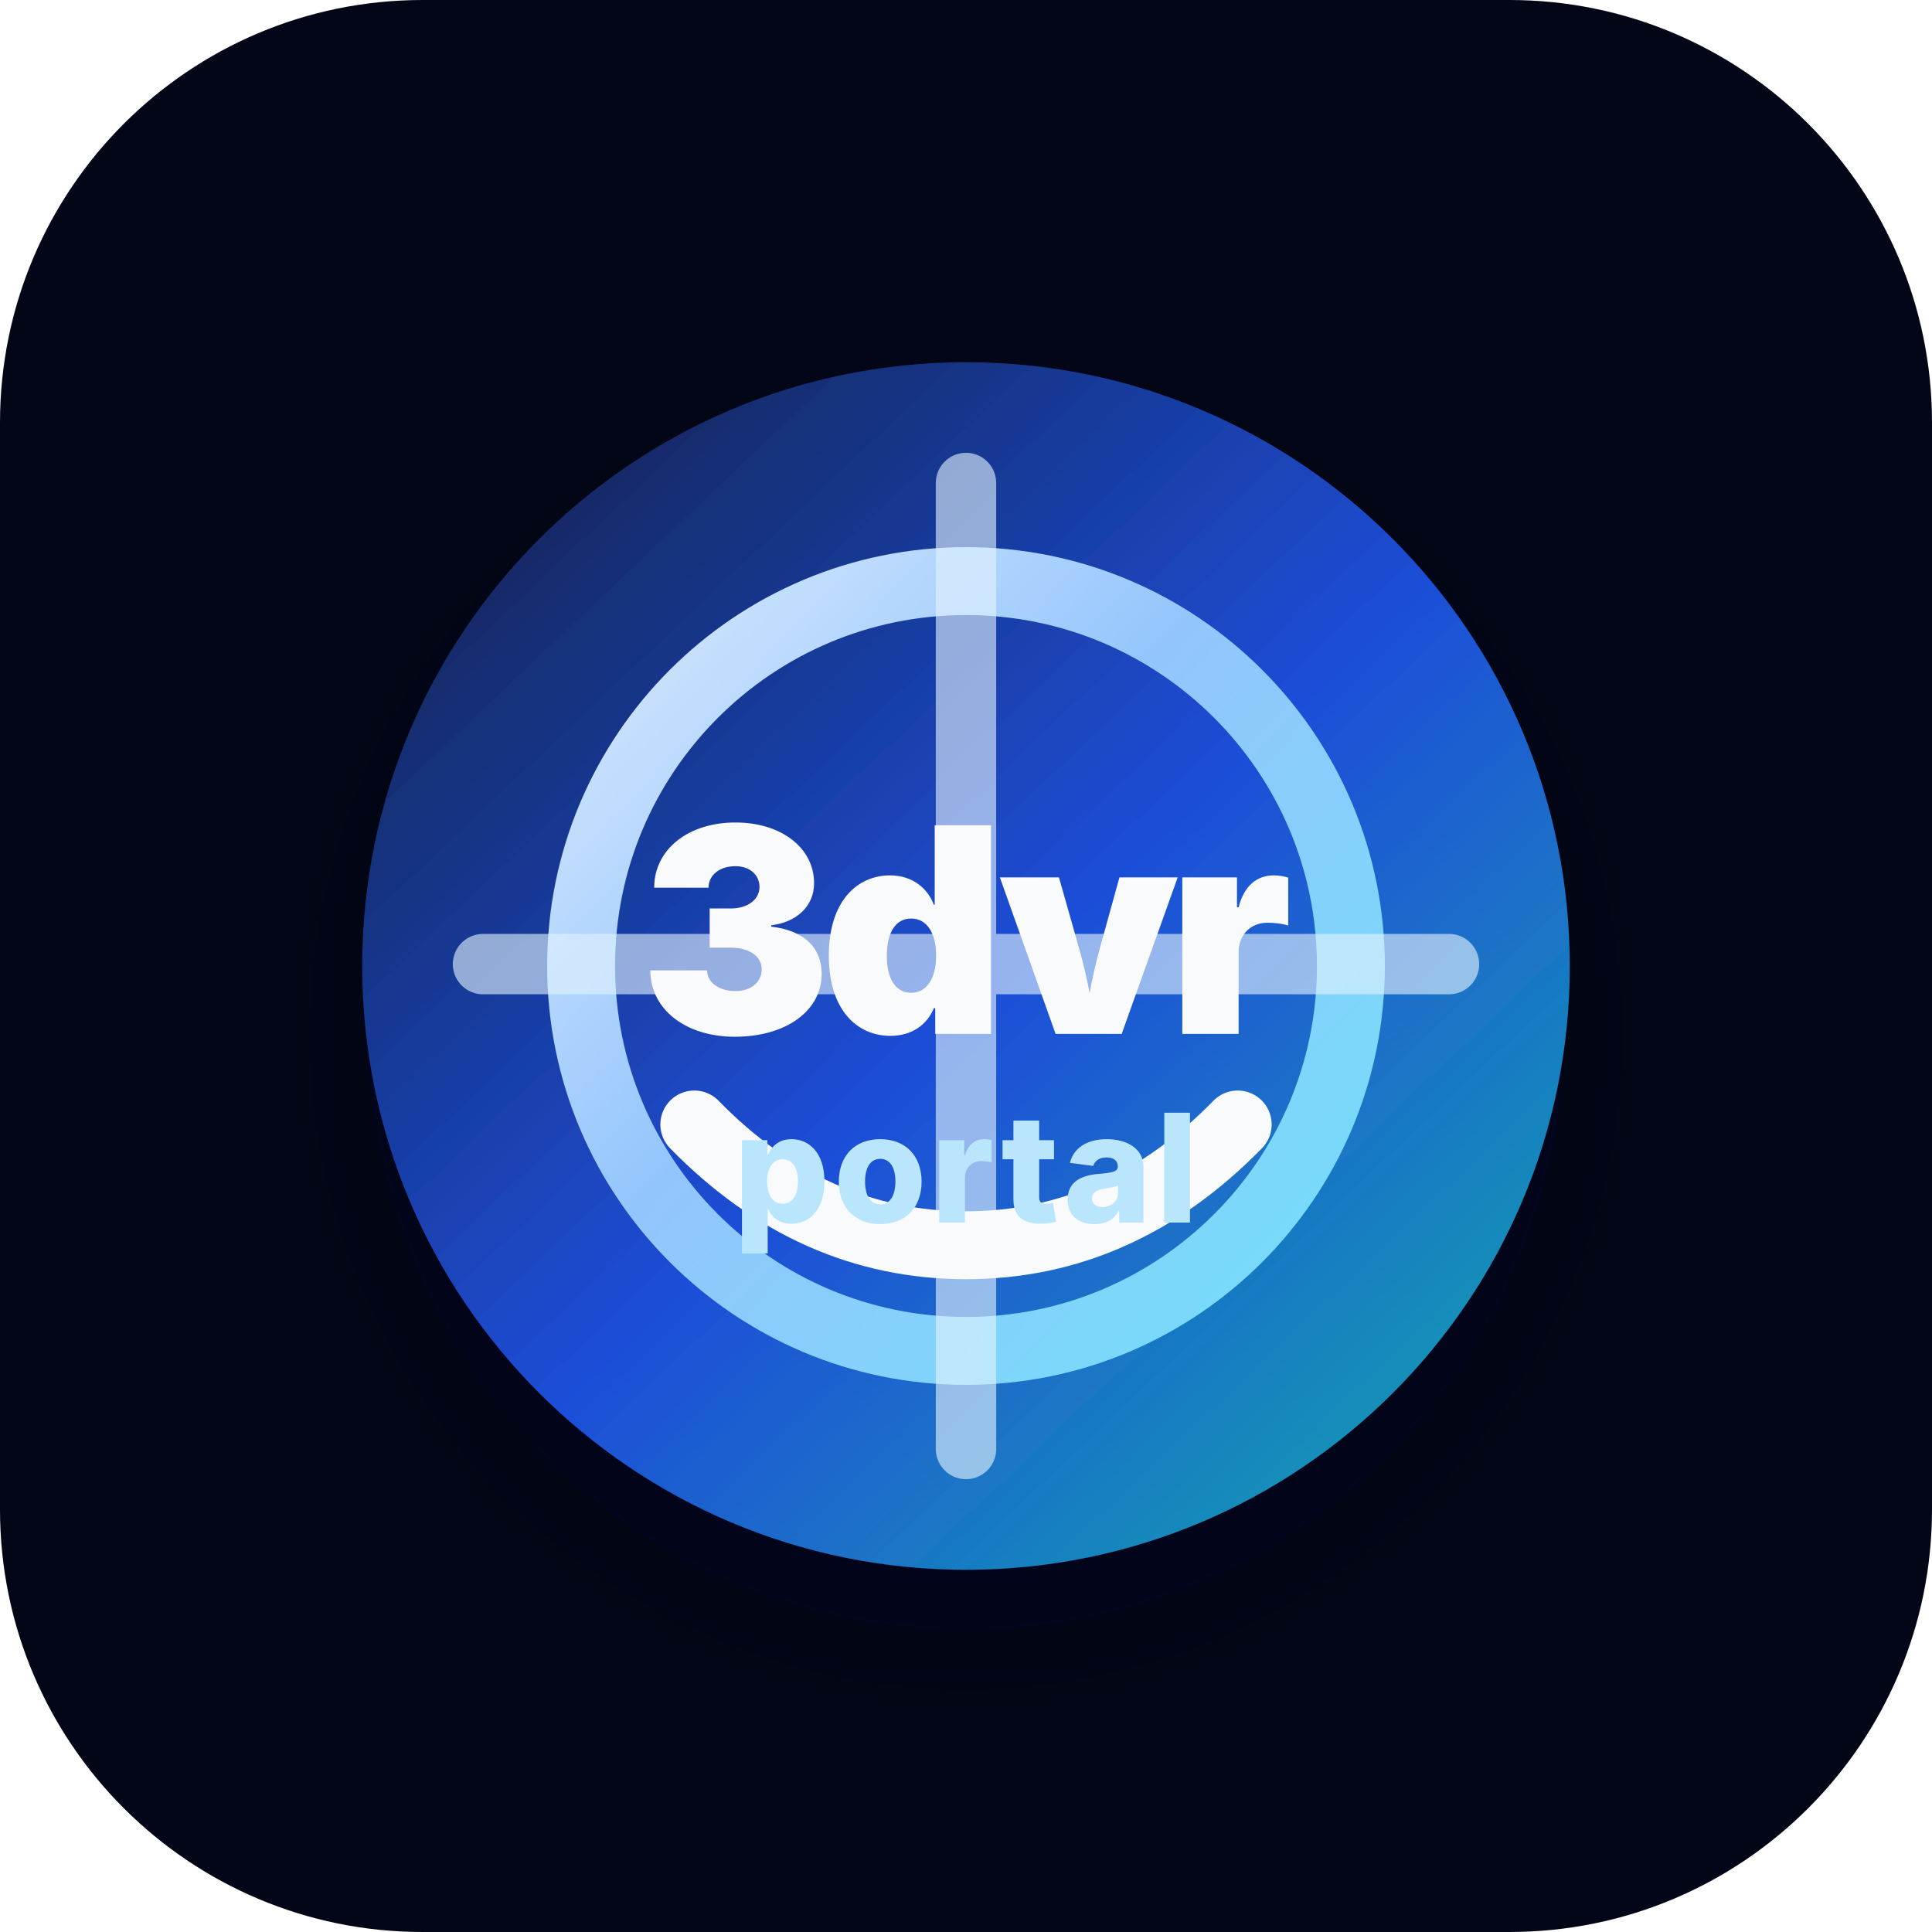
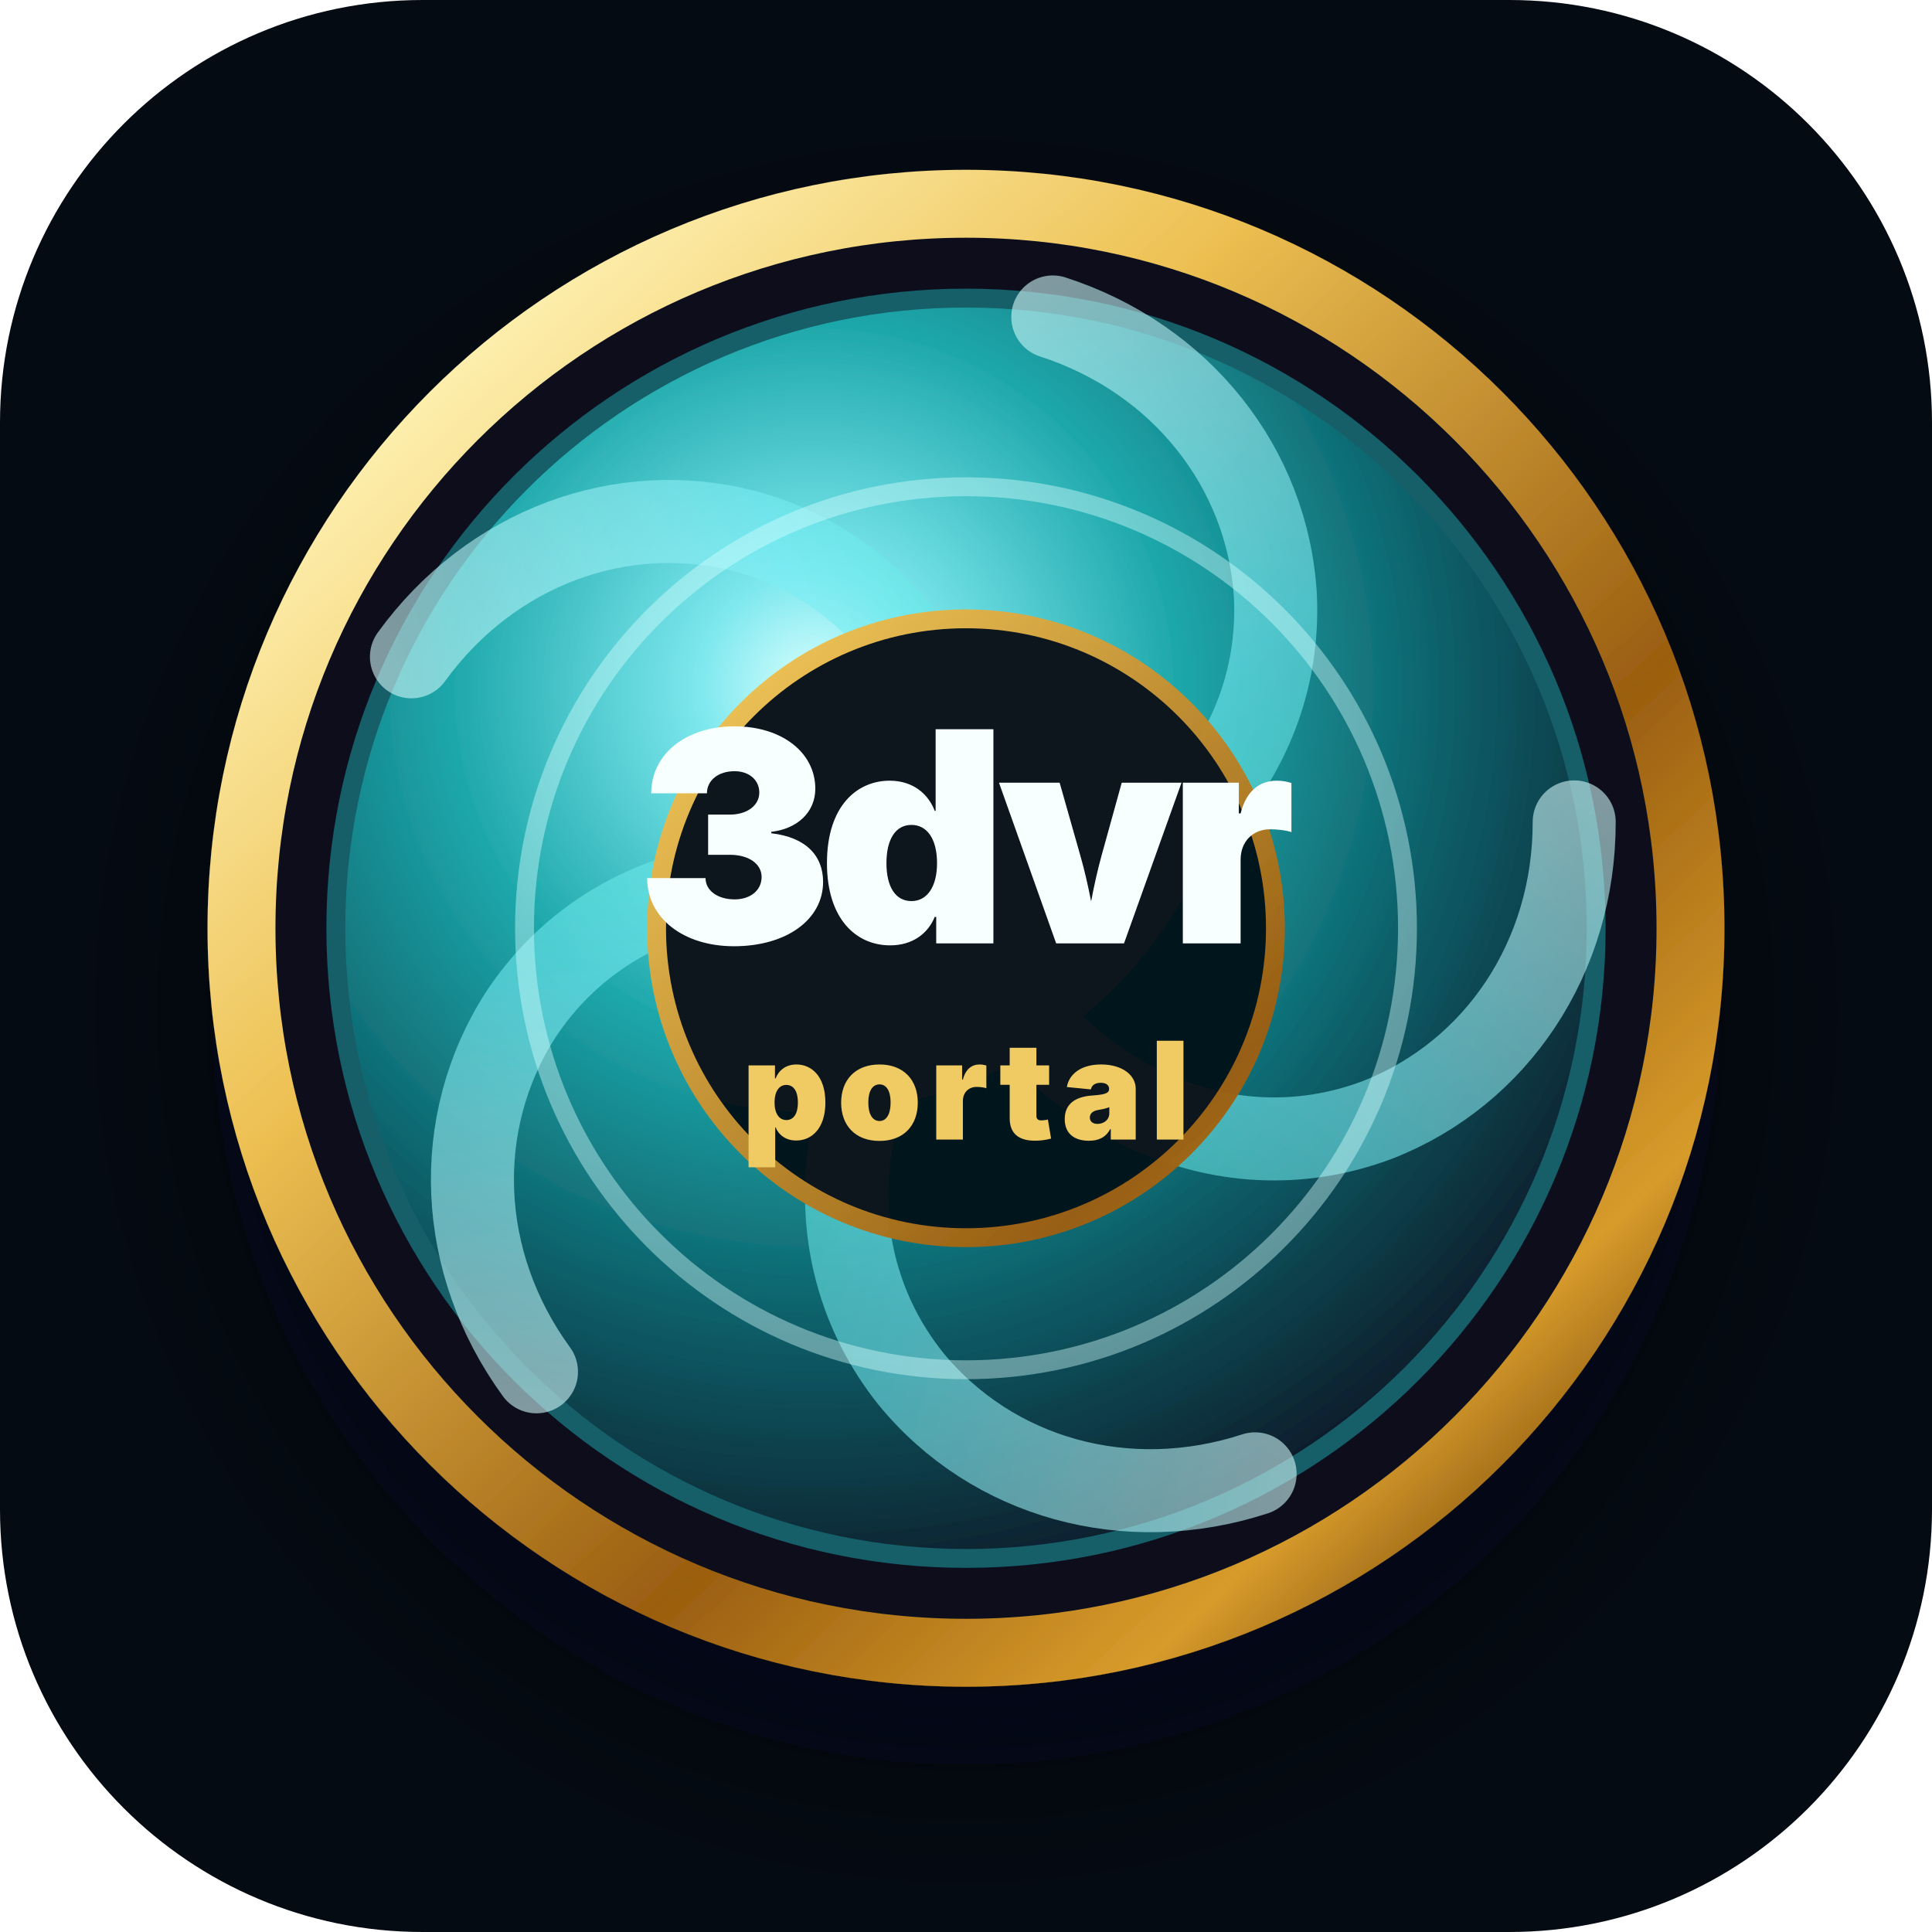
<svg xmlns="http://www.w3.org/2000/svg" viewBox="0 0 512 512" role="img" aria-labelledby="title desc">
  <defs>
-     <linearGradient id="portal-bg" x1="80" x2="432" y1="70" y2="442" gradientUnits="userSpaceOnUse">
-       <stop offset="0" stop-color="#0f172a" />
-       <stop offset="0.52" stop-color="#1d4ed8" />
-       <stop offset="1" stop-color="#14b8a6" />
+     <radialGradient id="portal-face" cx="38%" cy="31%" r="76%">
+       <stop offset="0" stop-color="#d9ffff" />
+       <stop offset="0.12" stop-color="#7de8ee" />
+       <stop offset="0.38" stop-color="#1da7aa" />
+       <stop offset="0.66" stop-color="#0d5f69" />
+       <stop offset="1" stop-color="#07111f" />
+     </radialGradient>
+     <linearGradient id="portal-gold" x1="104" y1="94" x2="414" y2="424" gradientUnits="userSpaceOnUse">
+       <stop offset="0" stop-color="#fff4b8" />
+       <stop offset="0.28" stop-color="#edc052" />
+       <stop offset="0.64" stop-color="#9a5e10" />
+       <stop offset="0.86" stop-color="#d79b2b" />
+       <stop offset="1" stop-color="#6b3d08" />
    </linearGradient>
-     <linearGradient id="portal-line" x1="112" x2="400" y1="120" y2="392" gradientUnits="userSpaceOnUse">
-       <stop offset="0" stop-color="#f8fafc" />
-       <stop offset="0.45" stop-color="#93c5fd" />
-       <stop offset="1" stop-color="#67e8f9" />
+     <linearGradient id="portal-light" x1="162" y1="136" x2="354" y2="364" gradientUnits="userSpaceOnUse">
+       <stop offset="0" stop-color="#f0ffff" />
+       <stop offset="0.46" stop-color="#79edf4" />
+       <stop offset="1" stop-color="#20d5b5" />
    </linearGradient>
-     <filter id="soft-shadow" x="-20%" y="-20%" width="140%" height="140%">
-       <feDropShadow dx="0" dy="18" stdDeviation="22" flood-color="#020617" flood-opacity="0.35" />
+     <filter id="portal-shadow" x="-24%" y="-24%" width="148%" height="154%">
+       <feDropShadow dx="0" dy="22" stdDeviation="24" flood-color="#020617" flood-opacity="0.5" />
    </filter>
  </defs>
-   <rect width="512" height="512" rx="112" fill="#020617" />
-   <path d="M96 256c0-88.37 71.63-160 160-160s160 71.63 160 160-71.63 160-160 160S96 344.37 96 256Z" fill="url(#portal-bg)" filter="url(#soft-shadow)" />
-   <path d="M154 256c0-56.33 45.67-102 102-102s102 45.67 102 102-45.67 102-102 102-102-45.67-102-102Z" fill="none" stroke="url(#portal-line)" stroke-width="18" />
-   <path d="M128 255.5h256M256 128v256" stroke="#e0f2fe" stroke-width="16" stroke-linecap="round" opacity="0.62" />
-   <path d="M184 298c20.83 21.33 44.83 32 72 32s51.17-10.67 72-32" fill="none" stroke="#f8fafc" stroke-width="18" stroke-linecap="round" />
-   <text x="256" y="274" text-anchor="middle" font-family="Inter, Arial, sans-serif" font-size="76" font-weight="900" fill="#f8fafc" letter-spacing="-3">3dvr</text>
-   <text x="256" y="324" text-anchor="middle" font-family="Inter, Arial, sans-serif" font-size="40" font-weight="800" fill="#bae6fd" letter-spacing="1">portal</text>
+   <rect width="512" height="512" rx="112" fill="#050b13" />
+   <g filter="url(#portal-shadow)">
+     <circle cx="256" cy="246" r="192" fill="#07111f" stroke="url(#portal-gold)" stroke-width="18" />
+     <circle cx="256" cy="246" r="167" fill="url(#portal-face)" stroke="#155f69" stroke-width="5" />
+     <g fill="none" stroke="url(#portal-light)" stroke-width="22" stroke-linecap="round" opacity="0.58">
+       <path d="M256 246c50-8 84-44 82-88-2-34-25-63-59-74" />
+       <path d="M256 246c50-8 84-44 82-88-2-34-25-63-59-74" transform="rotate(72 256 246)" />
+       <path d="M256 246c50-8 84-44 82-88-2-34-25-63-59-74" transform="rotate(144 256 246)" />
+       <path d="M256 246c50-8 84-44 82-88-2-34-25-63-59-74" transform="rotate(216 256 246)" />
+       <path d="M256 246c50-8 84-44 82-88-2-34-25-63-59-74" transform="rotate(288 256 246)" />
+     </g>
+     <circle cx="256" cy="246" r="117" fill="none" stroke="#d9ffff" stroke-width="5" opacity="0.42" />
+     <circle cx="256" cy="246" r="82" fill="#06111b" stroke="url(#portal-gold)" stroke-width="5" opacity="0.98" />
+     <text x="256" y="250" text-anchor="middle" font-family="Inter, Arial, sans-serif" font-size="78" font-weight="900" fill="#f8ffff" letter-spacing="-4">3dvr</text>
+     <text x="256" y="302" text-anchor="middle" font-family="Inter, Arial, sans-serif" font-size="36" font-weight="850" fill="#f0ca63" letter-spacing="2">portal</text>
+   </g>
</svg>
